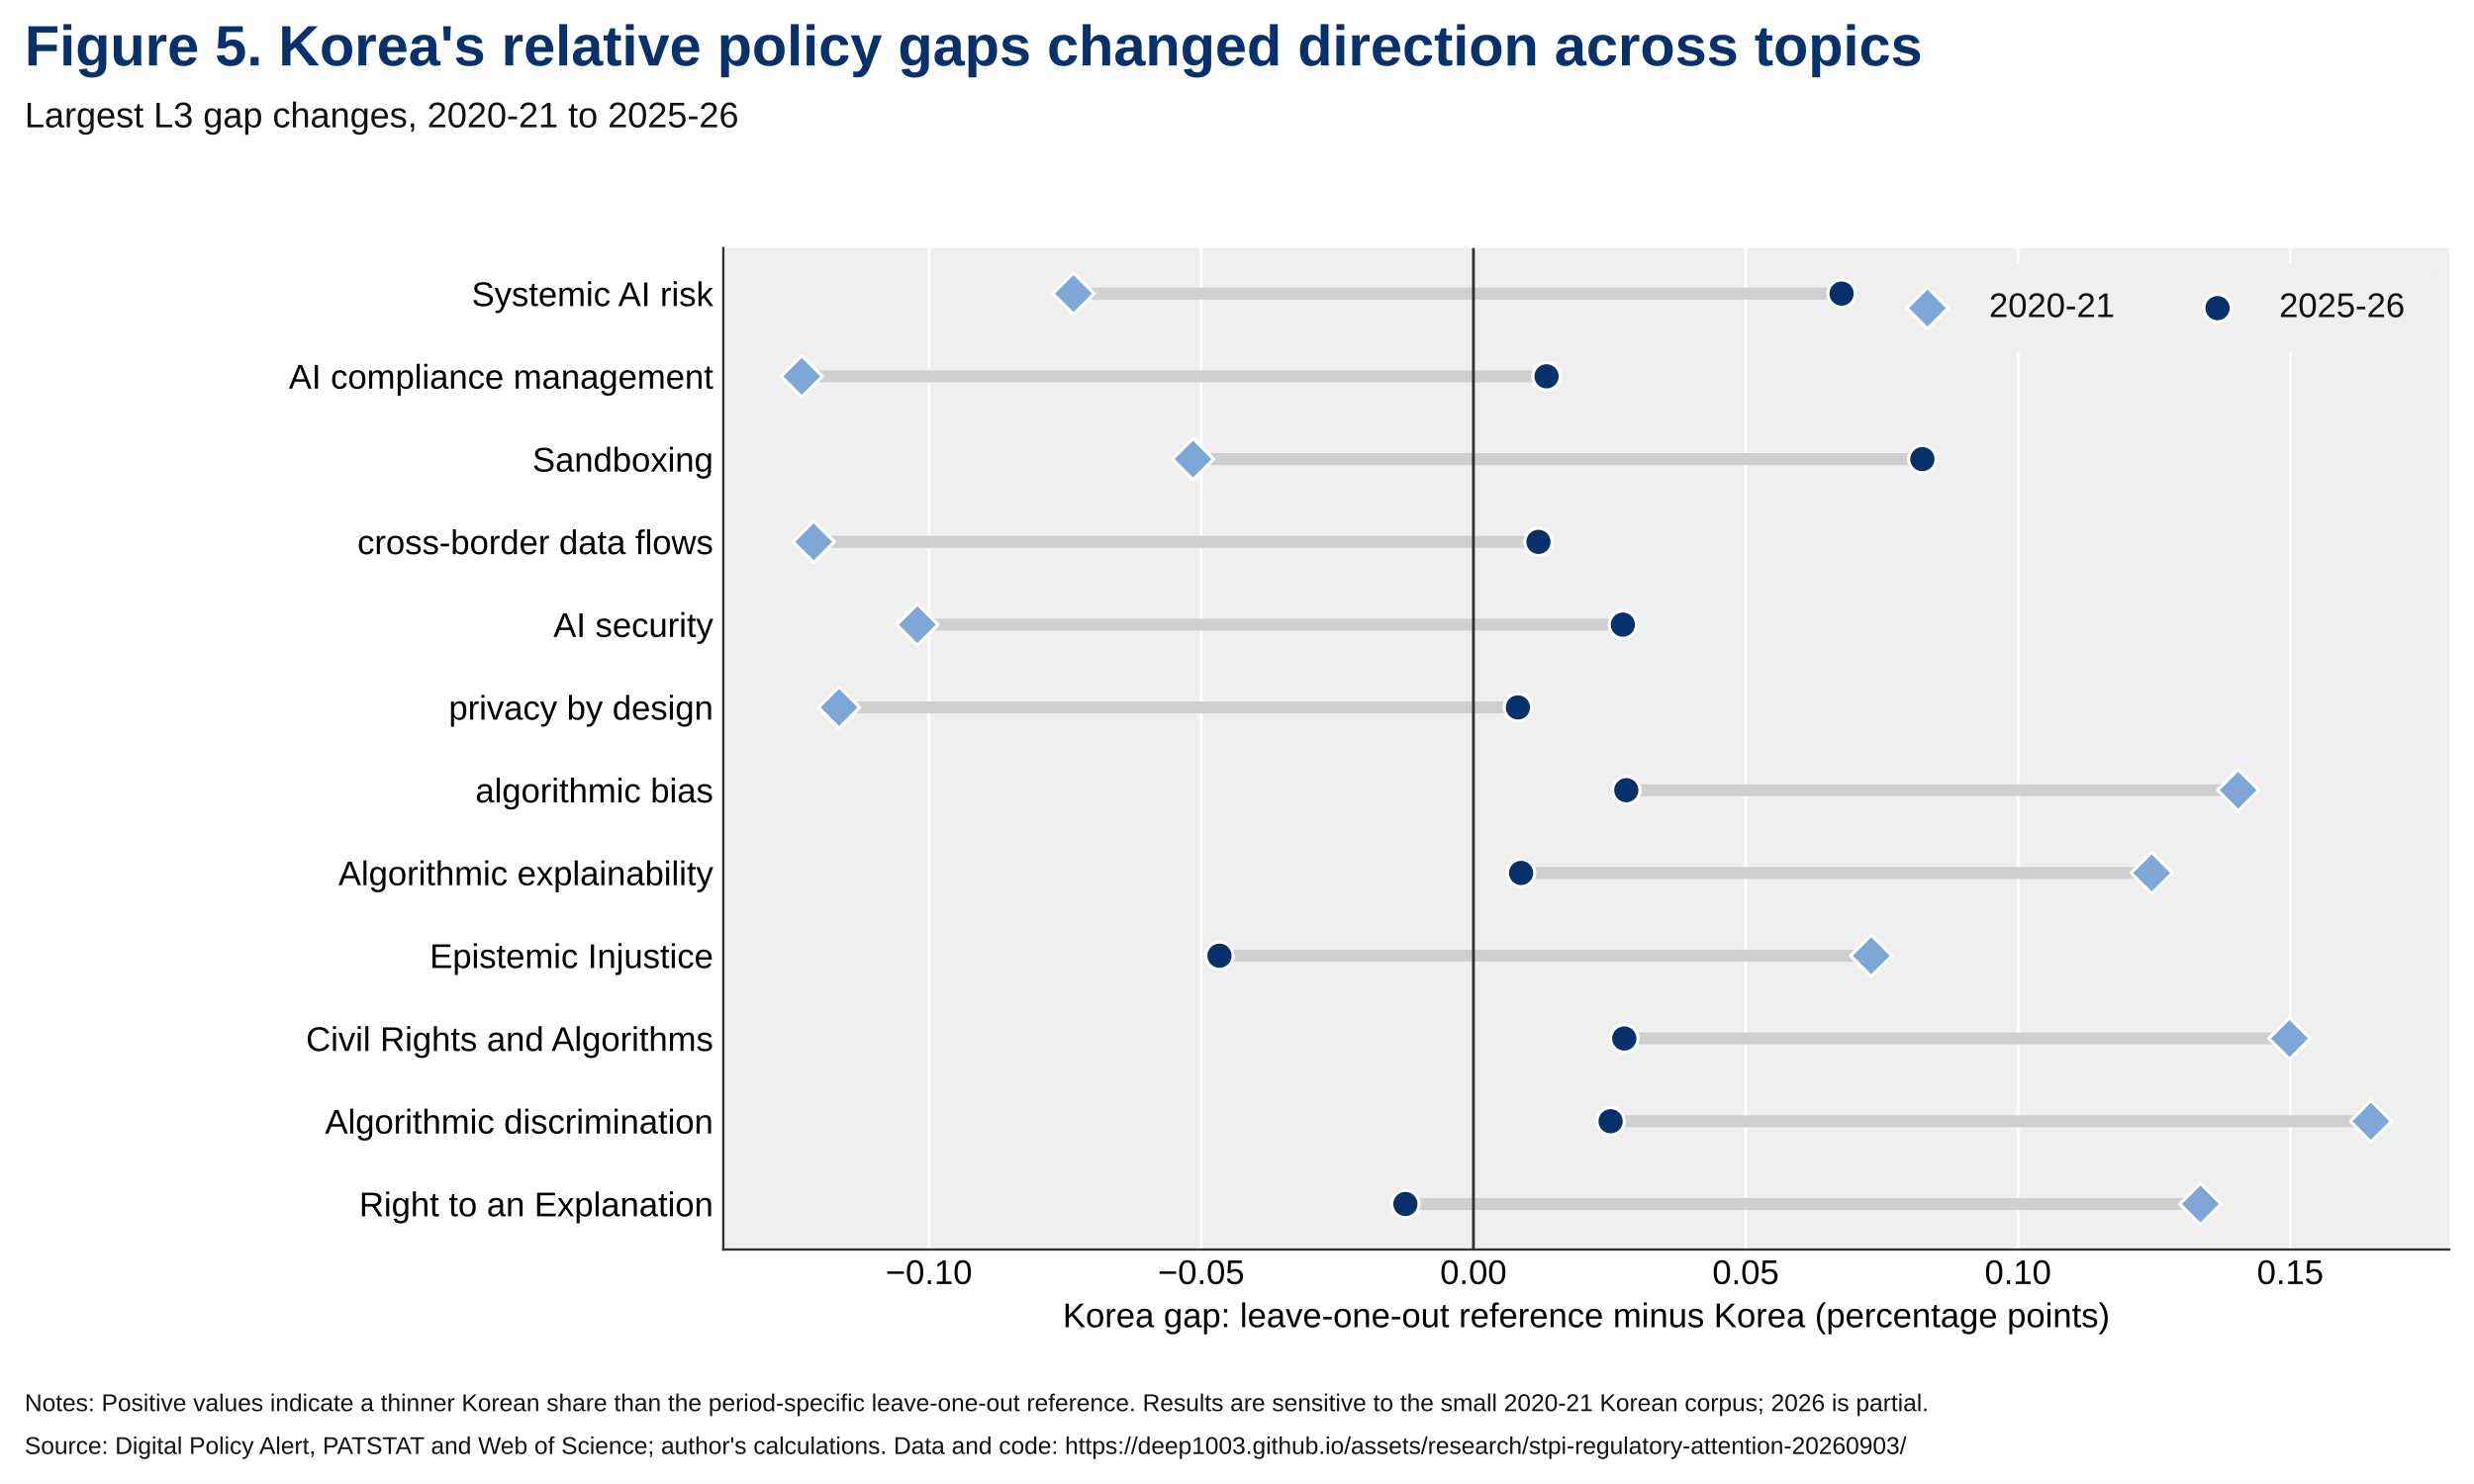
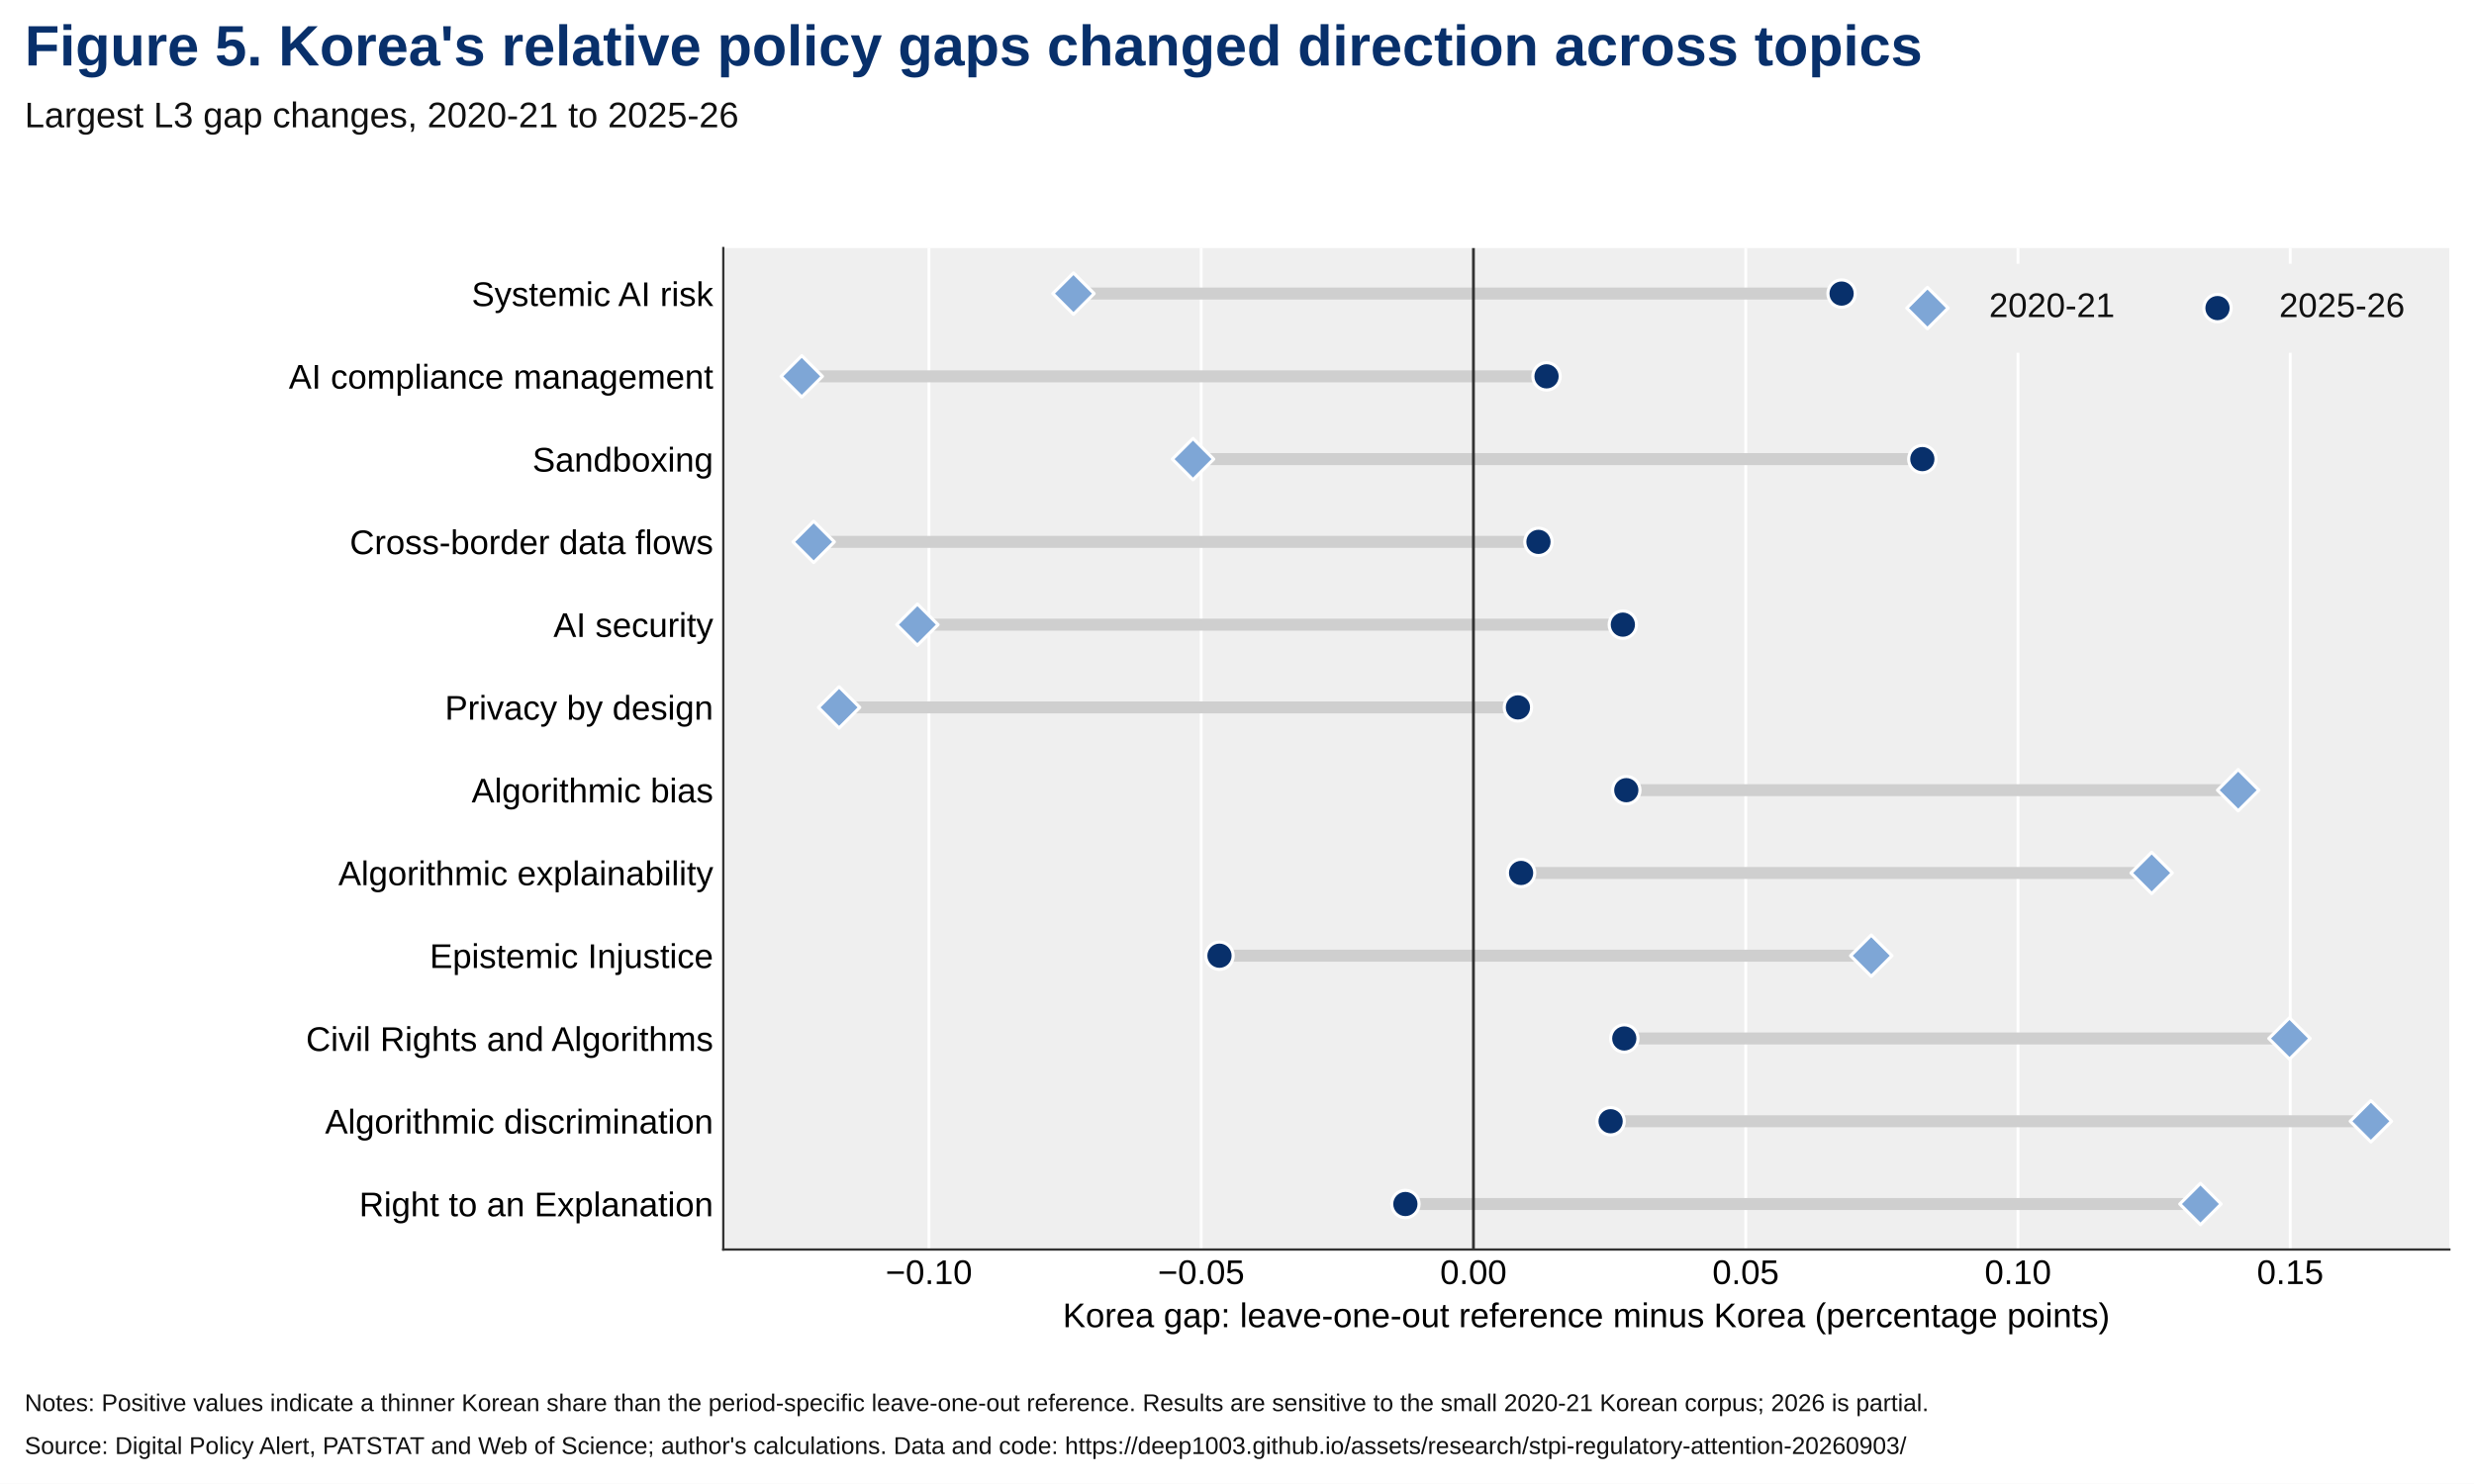
<svg xmlns="http://www.w3.org/2000/svg" xmlns:xlink="http://www.w3.org/1999/xlink" width="866.859pt" height="520.02pt" viewBox="0 0 866.859 520.02" version="1.1">
  <defs>
    <style type="text/css">*{stroke-linejoin: round; stroke-linecap: butt}</style>
  </defs>
  <g id="figure_1">
    <g id="patch_1">
      <path d="M -0 520.02  L 866.859 520.02  L 866.859 0  L -0 0  z " style="fill: #ffffff" />
    </g>
    <g id="axes_1">
      <g id="patch_2">
        <path d="M 253.434 437.94  L 858.219 437.94  L 858.219 86.94  L 253.434 86.94  z " style="fill: #efefef" />
      </g>
      <g id="matplotlib.axis_1">
        <g id="xtick_1">
          <g id="line2d_1">
-             <path d="M 325.474 437.94  L 325.474 86.94  " clip-path="url(#p05128dc922)" style="fill: none; stroke: #ffffff; stroke-linecap: square" />
+             <path d="M 325.474 437.94  L 325.474 86.94  " clip-path="url(#p034ebb231b)" style="fill: none; stroke: #ffffff; stroke-linecap: square" />
          </g>
          <g id="line2d_2" />
          <g id="text_1">
            <text style="font-size: 12px; font-family: 'Arial'; text-anchor: middle" x="325.474" y="450.029" transform="rotate(-0 325.4739 450.0294)">−0.10</text>
          </g>
        </g>
        <g id="xtick_2">
          <g id="line2d_3">
-             <path d="M 420.874 437.94  L 420.874 86.94  " clip-path="url(#p05128dc922)" style="fill: none; stroke: #ffffff; stroke-linecap: square" />
+             <path d="M 420.874 437.94  L 420.874 86.94  " clip-path="url(#p034ebb231b)" style="fill: none; stroke: #ffffff; stroke-linecap: square" />
          </g>
          <g id="line2d_4" />
          <g id="text_2">
            <text style="font-size: 12px; font-family: 'Arial'; text-anchor: middle" x="420.874" y="450.029" transform="rotate(-0 420.8735 450.0294)">−0.05</text>
          </g>
        </g>
        <g id="xtick_3">
          <g id="line2d_5">
-             <path d="M 516.273 437.94  L 516.273 86.94  " clip-path="url(#p05128dc922)" style="fill: none; stroke: #ffffff; stroke-linecap: square" />
+             <path d="M 516.273 437.94  L 516.273 86.94  " clip-path="url(#p034ebb231b)" style="fill: none; stroke: #ffffff; stroke-linecap: square" />
          </g>
          <g id="line2d_6" />
          <g id="text_3">
            <text style="font-size: 12px; font-family: 'Arial'; text-anchor: middle" x="516.273" y="450.029" transform="rotate(-0 516.2732 450.0294)">0.00</text>
          </g>
        </g>
        <g id="xtick_4">
          <g id="line2d_7">
-             <path d="M 611.673 437.94  L 611.673 86.94  " clip-path="url(#p05128dc922)" style="fill: none; stroke: #ffffff; stroke-linecap: square" />
+             <path d="M 611.673 437.94  L 611.673 86.94  " clip-path="url(#p034ebb231b)" style="fill: none; stroke: #ffffff; stroke-linecap: square" />
          </g>
          <g id="line2d_8" />
          <g id="text_4">
            <text style="font-size: 12px; font-family: 'Arial'; text-anchor: middle" x="611.673" y="450.029" transform="rotate(-0 611.6729 450.0294)">0.05</text>
          </g>
        </g>
        <g id="xtick_5">
          <g id="line2d_9">
-             <path d="M 707.073 437.94  L 707.073 86.94  " clip-path="url(#p05128dc922)" style="fill: none; stroke: #ffffff; stroke-linecap: square" />
+             <path d="M 707.073 437.94  L 707.073 86.94  " clip-path="url(#p034ebb231b)" style="fill: none; stroke: #ffffff; stroke-linecap: square" />
          </g>
          <g id="line2d_10" />
          <g id="text_5">
            <text style="font-size: 12px; font-family: 'Arial'; text-anchor: middle" x="707.073" y="450.029" transform="rotate(-0 707.0725 450.0294)">0.10</text>
          </g>
        </g>
        <g id="xtick_6">
          <g id="line2d_11">
-             <path d="M 802.472 437.94  L 802.472 86.94  " clip-path="url(#p05128dc922)" style="fill: none; stroke: #ffffff; stroke-linecap: square" />
+             <path d="M 802.472 437.94  L 802.472 86.94  " clip-path="url(#p034ebb231b)" style="fill: none; stroke: #ffffff; stroke-linecap: square" />
          </g>
          <g id="line2d_12" />
          <g id="text_6">
            <text style="font-size: 12px; font-family: 'Arial'; text-anchor: middle" x="802.472" y="450.029" transform="rotate(-0 802.4722 450.0294)">0.15</text>
          </g>
        </g>
        <g id="text_7">
          <text style="font-size: 12px; font-family: 'Arial'; text-anchor: middle" x="555.826" y="465.15" transform="rotate(-0 555.8263 465.15)">Korea gap: leave-one-out reference minus Korea (percentage points)</text>
        </g>
      </g>
      <g id="matplotlib.axis_2">
        <g id="ytick_1">
          <g id="line2d_13" />
          <g id="text_8">
            <text style="font-size: 12px; font-family: 'Arial'; text-anchor: end" x="249.934" y="426.28" transform="rotate(-0 249.9339 426.2801)">Right to an Explanation</text>
          </g>
        </g>
        <g id="ytick_2">
          <g id="line2d_14" />
          <g id="text_9">
            <text style="font-size: 12px; font-family: 'Arial'; text-anchor: end" x="249.934" y="397.272" transform="rotate(-0 249.9339 397.2719)">Algorithmic discrimination</text>
          </g>
        </g>
        <g id="ytick_3">
          <g id="line2d_15" />
          <g id="text_10">
            <text style="font-size: 12px; font-family: 'Arial'; text-anchor: end" x="249.934" y="368.337" transform="rotate(-0 249.9339 368.3367)">Civil Rights and Algorithms</text>
          </g>
        </g>
        <g id="ytick_4">
          <g id="line2d_16" />
          <g id="text_11">
            <text style="font-size: 12px; font-family: 'Arial'; text-anchor: end" x="249.934" y="339.255" transform="rotate(-0 249.9339 339.2553)">Epistemic Injustice</text>
          </g>
        </g>
        <g id="ytick_5">
          <g id="line2d_17" />
          <g id="text_12">
            <text style="font-size: 12px; font-family: 'Arial'; text-anchor: end" x="249.934" y="310.247" transform="rotate(-0 249.9339 310.2471)">Algorithmic explainability</text>
          </g>
        </g>
        <g id="ytick_6">
          <g id="line2d_18" />
          <g id="text_13">
-             <text style="font-size: 12px; font-family: 'Arial'; text-anchor: end" x="249.934" y="281.239" transform="rotate(-0 249.9339 281.2388)">algorithmic bias</text>
+             <text style="font-size: 12px; font-family: 'Arial'; text-anchor: end" x="249.934" y="281.239" transform="rotate(-0 249.9339 281.2388)">Algorithmic bias</text>
          </g>
        </g>
        <g id="ytick_7">
          <g id="line2d_19" />
          <g id="text_14">
-             <text style="font-size: 12px; font-family: 'Arial'; text-anchor: end" x="249.934" y="252.231" transform="rotate(-0 249.9339 252.2306)">privacy by design</text>
+             <text style="font-size: 12px; font-family: 'Arial'; text-anchor: end" x="249.934" y="252.231" transform="rotate(-0 249.9339 252.2306)">Privacy by design</text>
          </g>
        </g>
        <g id="ytick_8">
          <g id="line2d_20" />
          <g id="text_15">
            <text style="font-size: 12px; font-family: 'Arial'; text-anchor: end" x="249.934" y="223.222" transform="rotate(-0 249.9339 223.2223)">AI security</text>
          </g>
        </g>
        <g id="ytick_9">
          <g id="line2d_21" />
          <g id="text_16">
-             <text style="font-size: 12px; font-family: 'Arial'; text-anchor: end" x="249.934" y="194.214" transform="rotate(-0 249.9339 194.214)">cross-border data flows</text>
+             <text style="font-size: 12px; font-family: 'Arial'; text-anchor: end" x="249.934" y="194.214" transform="rotate(-0 249.9339 194.214)">Cross-border data flows</text>
          </g>
        </g>
        <g id="ytick_10">
          <g id="line2d_22" />
          <g id="text_17">
            <text style="font-size: 12px; font-family: 'Arial'; text-anchor: end" x="249.934" y="165.279" transform="rotate(-0 249.9339 165.2789)">Sandboxing</text>
          </g>
        </g>
        <g id="ytick_11">
          <g id="line2d_23" />
          <g id="text_18">
            <text style="font-size: 12px; font-family: 'Arial'; text-anchor: end" x="249.934" y="136.197" transform="rotate(-0 249.9339 136.1975)">AI compliance management</text>
          </g>
        </g>
        <g id="ytick_12">
          <g id="line2d_24" />
          <g id="text_19">
            <text style="font-size: 12px; font-family: 'Arial'; text-anchor: end" x="249.934" y="107.262" transform="rotate(-0 249.9339 107.2624)">Systemic AI risk</text>
          </g>
        </g>
      </g>
      <g id="line2d_25">
-         <path d="M 771.014 421.985  L 492.429 421.985  " clip-path="url(#p05128dc922)" style="fill: none; stroke: #cfcfcf; stroke-width: 4.2" />
+         <path d="M 771.014 421.985  L 492.429 421.985  " clip-path="url(#p034ebb231b)" style="fill: none; stroke: #cfcfcf; stroke-width: 4.2" />
      </g>
      <g id="line2d_26">
-         <path d="M 830.729 392.977  L 564.34 392.977  " clip-path="url(#p05128dc922)" style="fill: none; stroke: #cfcfcf; stroke-width: 4.2" />
+         <path d="M 830.729 392.977  L 564.34 392.977  " clip-path="url(#p034ebb231b)" style="fill: none; stroke: #cfcfcf; stroke-width: 4.2" />
      </g>
      <g id="line2d_27">
-         <path d="M 802.211 363.969  L 569.132 363.969  " clip-path="url(#p05128dc922)" style="fill: none; stroke: #cfcfcf; stroke-width: 4.2" />
+         <path d="M 802.211 363.969  L 569.132 363.969  " clip-path="url(#p034ebb231b)" style="fill: none; stroke: #cfcfcf; stroke-width: 4.2" />
      </g>
      <g id="line2d_28">
-         <path d="M 655.667 334.961  L 427.292 334.961  " clip-path="url(#p05128dc922)" style="fill: none; stroke: #cfcfcf; stroke-width: 4.2" />
+         <path d="M 655.667 334.961  L 427.292 334.961  " clip-path="url(#p034ebb231b)" style="fill: none; stroke: #cfcfcf; stroke-width: 4.2" />
      </g>
      <g id="line2d_29">
-         <path d="M 753.92 305.952  L 532.969 305.952  " clip-path="url(#p05128dc922)" style="fill: none; stroke: #cfcfcf; stroke-width: 4.2" />
+         <path d="M 753.92 305.952  L 532.969 305.952  " clip-path="url(#p034ebb231b)" style="fill: none; stroke: #cfcfcf; stroke-width: 4.2" />
      </g>
      <g id="line2d_30">
-         <path d="M 784.232 276.944  L 569.836 276.944  " clip-path="url(#p05128dc922)" style="fill: none; stroke: #cfcfcf; stroke-width: 4.2" />
+         <path d="M 784.232 276.944  L 569.836 276.944  " clip-path="url(#p034ebb231b)" style="fill: none; stroke: #cfcfcf; stroke-width: 4.2" />
      </g>
      <g id="line2d_31">
-         <path d="M 293.999 247.936  L 531.86 247.936  " clip-path="url(#p05128dc922)" style="fill: none; stroke: #cfcfcf; stroke-width: 4.2" />
+         <path d="M 293.999 247.936  L 531.86 247.936  " clip-path="url(#p034ebb231b)" style="fill: none; stroke: #cfcfcf; stroke-width: 4.2" />
      </g>
      <g id="line2d_32">
-         <path d="M 321.44 218.928  L 568.628 218.928  " clip-path="url(#p05128dc922)" style="fill: none; stroke: #cfcfcf; stroke-width: 4.2" />
+         <path d="M 321.44 218.928  L 568.628 218.928  " clip-path="url(#p034ebb231b)" style="fill: none; stroke: #cfcfcf; stroke-width: 4.2" />
      </g>
      <g id="line2d_33">
-         <path d="M 285.1 189.919  L 539.058 189.919  " clip-path="url(#p05128dc922)" style="fill: none; stroke: #cfcfcf; stroke-width: 4.2" />
+         <path d="M 285.1 189.919  L 539.058 189.919  " clip-path="url(#p034ebb231b)" style="fill: none; stroke: #cfcfcf; stroke-width: 4.2" />
      </g>
      <g id="line2d_34">
-         <path d="M 418.013 160.911  L 673.565 160.911  " clip-path="url(#p05128dc922)" style="fill: none; stroke: #cfcfcf; stroke-width: 4.2" />
+         <path d="M 418.013 160.911  L 673.565 160.911  " clip-path="url(#p034ebb231b)" style="fill: none; stroke: #cfcfcf; stroke-width: 4.2" />
      </g>
      <g id="line2d_35">
-         <path d="M 280.924 131.903  L 541.889 131.903  " clip-path="url(#p05128dc922)" style="fill: none; stroke: #cfcfcf; stroke-width: 4.2" />
+         <path d="M 280.924 131.903  L 541.889 131.903  " clip-path="url(#p034ebb231b)" style="fill: none; stroke: #cfcfcf; stroke-width: 4.2" />
      </g>
      <g id="line2d_36">
-         <path d="M 376.132 102.895  L 645.271 102.895  " clip-path="url(#p05128dc922)" style="fill: none; stroke: #cfcfcf; stroke-width: 4.2" />
+         <path d="M 376.132 102.895  L 645.271 102.895  " clip-path="url(#p034ebb231b)" style="fill: none; stroke: #cfcfcf; stroke-width: 4.2" />
      </g>
      <g id="line2d_37">
-         <path d="M 516.273 437.94  L 516.273 86.94  " clip-path="url(#p05128dc922)" style="fill: none; stroke: #333333; stroke-linecap: square" />
+         <path d="M 516.273 437.94  L 516.273 86.94  " clip-path="url(#p034ebb231b)" style="fill: none; stroke: #333333; stroke-linecap: square" />
      </g>
      <g id="patch_3">
        <path d="M 253.434 437.94  L 253.434 86.94  " style="fill: none; stroke: #333333; stroke-width: 0.8; stroke-linejoin: miter; stroke-linecap: square" />
      </g>
      <g id="patch_4">
        <path d="M 253.434 437.94  L 858.219 437.94  " style="fill: none; stroke: #333333; stroke-width: 0.8; stroke-linejoin: miter; stroke-linecap: square" />
      </g>
      <g id="PathCollection_1">
        <defs>
-           <path id="m0897524177" d="M -0 7.246  L 7.246 0  L 0 -7.246  L -7.246 -0  z " style="stroke: #ffffff; stroke-width: 1.1" />
+           <path id="mbb2835e4bc" d="M -0 7.246  L 7.246 0  L 0 -7.246  L -7.246 -0  z " style="stroke: #ffffff; stroke-width: 1.1" />
        </defs>
-         <g clip-path="url(#p05128dc922)">
-           <use xlink:href="#m0897524177" x="771.014" y="421.985" style="fill: #7ea6d6; stroke: #ffffff; stroke-width: 1.1" />
-           <use xlink:href="#m0897524177" x="830.729" y="392.977" style="fill: #7ea6d6; stroke: #ffffff; stroke-width: 1.1" />
-           <use xlink:href="#m0897524177" x="802.211" y="363.969" style="fill: #7ea6d6; stroke: #ffffff; stroke-width: 1.1" />
-           <use xlink:href="#m0897524177" x="655.667" y="334.961" style="fill: #7ea6d6; stroke: #ffffff; stroke-width: 1.1" />
-           <use xlink:href="#m0897524177" x="753.92" y="305.952" style="fill: #7ea6d6; stroke: #ffffff; stroke-width: 1.1" />
-           <use xlink:href="#m0897524177" x="784.232" y="276.944" style="fill: #7ea6d6; stroke: #ffffff; stroke-width: 1.1" />
-           <use xlink:href="#m0897524177" x="293.999" y="247.936" style="fill: #7ea6d6; stroke: #ffffff; stroke-width: 1.1" />
-           <use xlink:href="#m0897524177" x="321.44" y="218.928" style="fill: #7ea6d6; stroke: #ffffff; stroke-width: 1.1" />
-           <use xlink:href="#m0897524177" x="285.1" y="189.919" style="fill: #7ea6d6; stroke: #ffffff; stroke-width: 1.1" />
-           <use xlink:href="#m0897524177" x="418.013" y="160.911" style="fill: #7ea6d6; stroke: #ffffff; stroke-width: 1.1" />
-           <use xlink:href="#m0897524177" x="280.924" y="131.903" style="fill: #7ea6d6; stroke: #ffffff; stroke-width: 1.1" />
-           <use xlink:href="#m0897524177" x="376.132" y="102.895" style="fill: #7ea6d6; stroke: #ffffff; stroke-width: 1.1" />
+         <g clip-path="url(#p034ebb231b)">
+           <use xlink:href="#mbb2835e4bc" x="771.014" y="421.985" style="fill: #7ea6d6; stroke: #ffffff; stroke-width: 1.1" />
+           <use xlink:href="#mbb2835e4bc" x="830.729" y="392.977" style="fill: #7ea6d6; stroke: #ffffff; stroke-width: 1.1" />
+           <use xlink:href="#mbb2835e4bc" x="802.211" y="363.969" style="fill: #7ea6d6; stroke: #ffffff; stroke-width: 1.1" />
+           <use xlink:href="#mbb2835e4bc" x="655.667" y="334.961" style="fill: #7ea6d6; stroke: #ffffff; stroke-width: 1.1" />
+           <use xlink:href="#mbb2835e4bc" x="753.92" y="305.952" style="fill: #7ea6d6; stroke: #ffffff; stroke-width: 1.1" />
+           <use xlink:href="#mbb2835e4bc" x="784.232" y="276.944" style="fill: #7ea6d6; stroke: #ffffff; stroke-width: 1.1" />
+           <use xlink:href="#mbb2835e4bc" x="293.999" y="247.936" style="fill: #7ea6d6; stroke: #ffffff; stroke-width: 1.1" />
+           <use xlink:href="#mbb2835e4bc" x="321.44" y="218.928" style="fill: #7ea6d6; stroke: #ffffff; stroke-width: 1.1" />
+           <use xlink:href="#mbb2835e4bc" x="285.1" y="189.919" style="fill: #7ea6d6; stroke: #ffffff; stroke-width: 1.1" />
+           <use xlink:href="#mbb2835e4bc" x="418.013" y="160.911" style="fill: #7ea6d6; stroke: #ffffff; stroke-width: 1.1" />
+           <use xlink:href="#mbb2835e4bc" x="280.924" y="131.903" style="fill: #7ea6d6; stroke: #ffffff; stroke-width: 1.1" />
+           <use xlink:href="#mbb2835e4bc" x="376.132" y="102.895" style="fill: #7ea6d6; stroke: #ffffff; stroke-width: 1.1" />
        </g>
      </g>
      <g id="PathCollection_2">
        <defs>
-           <path id="m37f5c10723" d="M 0 4.796  C 1.272 4.796 2.492 4.291 3.391 3.391  C 4.291 2.492 4.796 1.272 4.796 0  C 4.796 -1.272 4.291 -2.492 3.391 -3.391  C 2.492 -4.291 1.272 -4.796 0 -4.796  C -1.272 -4.796 -2.492 -4.291 -3.391 -3.391  C -4.291 -2.492 -4.796 -1.272 -4.796 0  C -4.796 1.272 -4.291 2.492 -3.391 3.391  C -2.492 4.291 -1.272 4.796 0 4.796  z " style="stroke: #ffffff; stroke-width: 1.1" />
+           <path id="mabc68febcb" d="M 0 4.796  C 1.272 4.796 2.492 4.291 3.391 3.391  C 4.291 2.492 4.796 1.272 4.796 0  C 4.796 -1.272 4.291 -2.492 3.391 -3.391  C 2.492 -4.291 1.272 -4.796 0 -4.796  C -1.272 -4.796 -2.492 -4.291 -3.391 -3.391  C -4.291 -2.492 -4.796 -1.272 -4.796 0  C -4.796 1.272 -4.291 2.492 -3.391 3.391  C -2.492 4.291 -1.272 4.796 0 4.796  z " style="stroke: #ffffff; stroke-width: 1.1" />
        </defs>
-         <g clip-path="url(#p05128dc922)">
-           <use xlink:href="#m37f5c10723" x="492.429" y="421.985" style="fill: #08306b; stroke: #ffffff; stroke-width: 1.1" />
-           <use xlink:href="#m37f5c10723" x="564.34" y="392.977" style="fill: #08306b; stroke: #ffffff; stroke-width: 1.1" />
-           <use xlink:href="#m37f5c10723" x="569.132" y="363.969" style="fill: #08306b; stroke: #ffffff; stroke-width: 1.1" />
-           <use xlink:href="#m37f5c10723" x="427.292" y="334.961" style="fill: #08306b; stroke: #ffffff; stroke-width: 1.1" />
-           <use xlink:href="#m37f5c10723" x="532.969" y="305.952" style="fill: #08306b; stroke: #ffffff; stroke-width: 1.1" />
-           <use xlink:href="#m37f5c10723" x="569.836" y="276.944" style="fill: #08306b; stroke: #ffffff; stroke-width: 1.1" />
-           <use xlink:href="#m37f5c10723" x="531.86" y="247.936" style="fill: #08306b; stroke: #ffffff; stroke-width: 1.1" />
-           <use xlink:href="#m37f5c10723" x="568.628" y="218.928" style="fill: #08306b; stroke: #ffffff; stroke-width: 1.1" />
-           <use xlink:href="#m37f5c10723" x="539.058" y="189.919" style="fill: #08306b; stroke: #ffffff; stroke-width: 1.1" />
-           <use xlink:href="#m37f5c10723" x="673.565" y="160.911" style="fill: #08306b; stroke: #ffffff; stroke-width: 1.1" />
-           <use xlink:href="#m37f5c10723" x="541.889" y="131.903" style="fill: #08306b; stroke: #ffffff; stroke-width: 1.1" />
-           <use xlink:href="#m37f5c10723" x="645.271" y="102.895" style="fill: #08306b; stroke: #ffffff; stroke-width: 1.1" />
+         <g clip-path="url(#p034ebb231b)">
+           <use xlink:href="#mabc68febcb" x="492.429" y="421.985" style="fill: #08306b; stroke: #ffffff; stroke-width: 1.1" />
+           <use xlink:href="#mabc68febcb" x="564.34" y="392.977" style="fill: #08306b; stroke: #ffffff; stroke-width: 1.1" />
+           <use xlink:href="#mabc68febcb" x="569.132" y="363.969" style="fill: #08306b; stroke: #ffffff; stroke-width: 1.1" />
+           <use xlink:href="#mabc68febcb" x="427.292" y="334.961" style="fill: #08306b; stroke: #ffffff; stroke-width: 1.1" />
+           <use xlink:href="#mabc68febcb" x="532.969" y="305.952" style="fill: #08306b; stroke: #ffffff; stroke-width: 1.1" />
+           <use xlink:href="#mabc68febcb" x="569.836" y="276.944" style="fill: #08306b; stroke: #ffffff; stroke-width: 1.1" />
+           <use xlink:href="#mabc68febcb" x="531.86" y="247.936" style="fill: #08306b; stroke: #ffffff; stroke-width: 1.1" />
+           <use xlink:href="#mabc68febcb" x="568.628" y="218.928" style="fill: #08306b; stroke: #ffffff; stroke-width: 1.1" />
+           <use xlink:href="#mabc68febcb" x="539.058" y="189.919" style="fill: #08306b; stroke: #ffffff; stroke-width: 1.1" />
+           <use xlink:href="#mabc68febcb" x="673.565" y="160.911" style="fill: #08306b; stroke: #ffffff; stroke-width: 1.1" />
+           <use xlink:href="#mabc68febcb" x="541.889" y="131.903" style="fill: #08306b; stroke: #ffffff; stroke-width: 1.1" />
+           <use xlink:href="#mabc68febcb" x="645.271" y="102.895" style="fill: #08306b; stroke: #ffffff; stroke-width: 1.1" />
        </g>
      </g>
      <g id="legend_1">
        <g id="patch_5">
          <path d="M 656.15 123.114  L 849.819 123.114  Q 852.219 123.114 852.219 120.714  L 852.219 95.34  Q 852.219 92.94 849.819 92.94  L 656.15 92.94  Q 653.75 92.94 653.75 95.34  L 653.75 120.714  Q 653.75 123.114 656.15 123.114  z " style="fill: #efefef; stroke: #efefef; stroke-linejoin: miter" />
        </g>
        <g id="PathCollection_3">
          <g>
-             <use xlink:href="#m0897524177" x="675.35" y="107.979" style="fill: #7ea6d6; stroke: #ffffff; stroke-width: 1.1" />
+             <use xlink:href="#mbb2835e4bc" x="675.35" y="107.979" style="fill: #7ea6d6; stroke: #ffffff; stroke-width: 1.1" />
          </g>
        </g>
        <g id="text_20">
          <text style="font-size: 12px; font-family: 'Arial'; text-anchor: start; fill: #111111" x="696.95" y="111.129" transform="rotate(-0 696.95 111.1294)">2020-21</text>
        </g>
        <g id="PathCollection_4">
          <g>
-             <use xlink:href="#m37f5c10723" x="776.984" y="107.979" style="fill: #08306b; stroke: #ffffff; stroke-width: 1.1" />
+             <use xlink:href="#mabc68febcb" x="776.984" y="107.979" style="fill: #08306b; stroke: #ffffff; stroke-width: 1.1" />
          </g>
        </g>
        <g id="text_21">
          <text style="font-size: 12px; font-family: 'Arial'; text-anchor: start; fill: #111111" x="798.584" y="111.129" transform="rotate(-0 798.5844 111.1294)">2025-26</text>
        </g>
      </g>
    </g>
    <g id="text_22">
      <text style="font-weight: 700; font-size: 20px; font-family: 'Arial'; text-anchor: start; fill: #08306b" x="8.64" y="22.956" transform="rotate(-0 8.64 22.95563)">Figure 5. Korea's relative policy gaps changed direction across topics</text>
    </g>
    <g id="text_23">
      <text style="font-size: 12.5px; font-family: 'Arial'; text-anchor: start; fill: #111111" x="8.64" y="44.624" transform="rotate(-0 8.64 44.62438)">Largest L3 gap changes, 2020-21 to 2025-26</text>
    </g>
    <g id="text_24">
      <text style="font-size: 8.5px; font-family: 'Arial'; text-anchor: start; fill: #111111" x="8.64" y="494.571" transform="rotate(-0 8.64 494.5706)">Notes: Positive values indicate a thinner Korean share than the period-specific leave-one-out reference. Results are sensitive to the small 2020-21 Korean corpus; 2026 is partial.</text>
    </g>
    <g id="text_25">
      <text style="font-size: 8.5px; font-family: 'Arial'; text-anchor: start; fill: #111111" x="8.64" y="509.591" transform="rotate(-0 8.64 509.591)">Source: Digital Policy Alert, PATSTAT and Web of Science; author's calculations. Data and code: https://deep1003.github.io/assets/research/stpi-regulatory-attention-20260903/</text>
    </g>
  </g>
  <defs>
-     <clipPath id="p05128dc922">
+     <clipPath id="p034ebb231b">
      <rect x="253.434" y="86.94" width="604.785" height="351" />
    </clipPath>
  </defs>
</svg>
